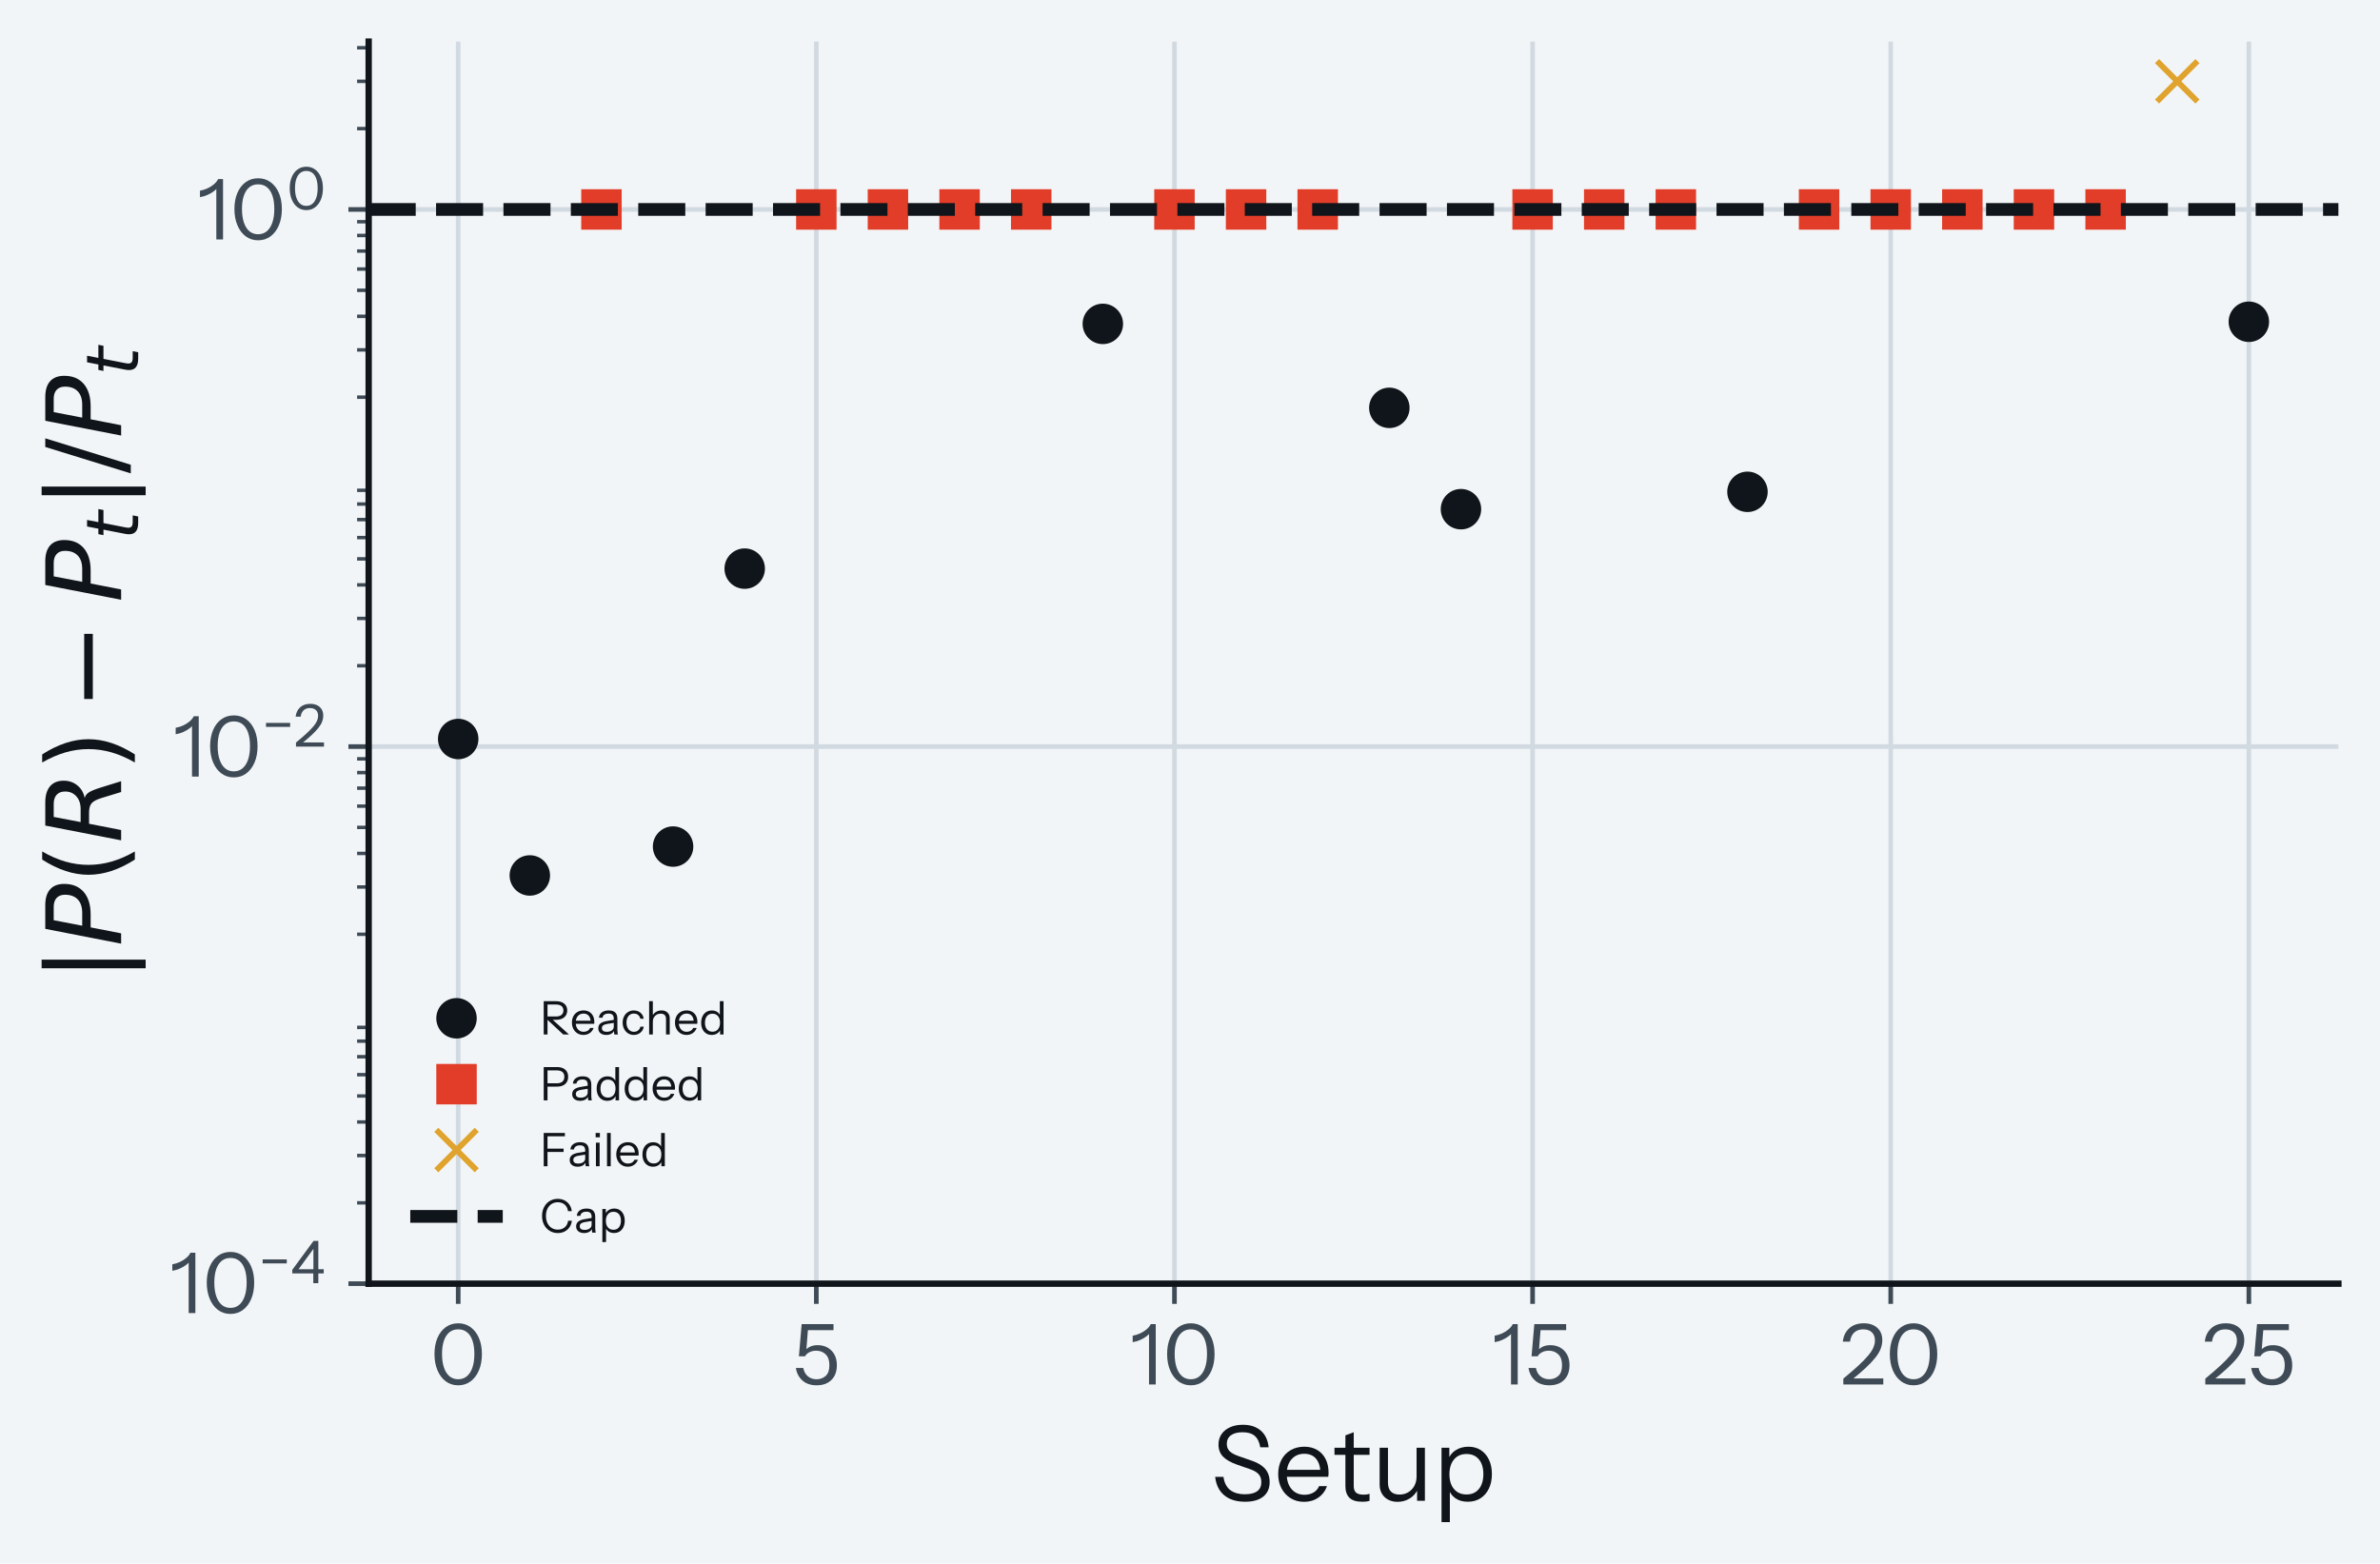
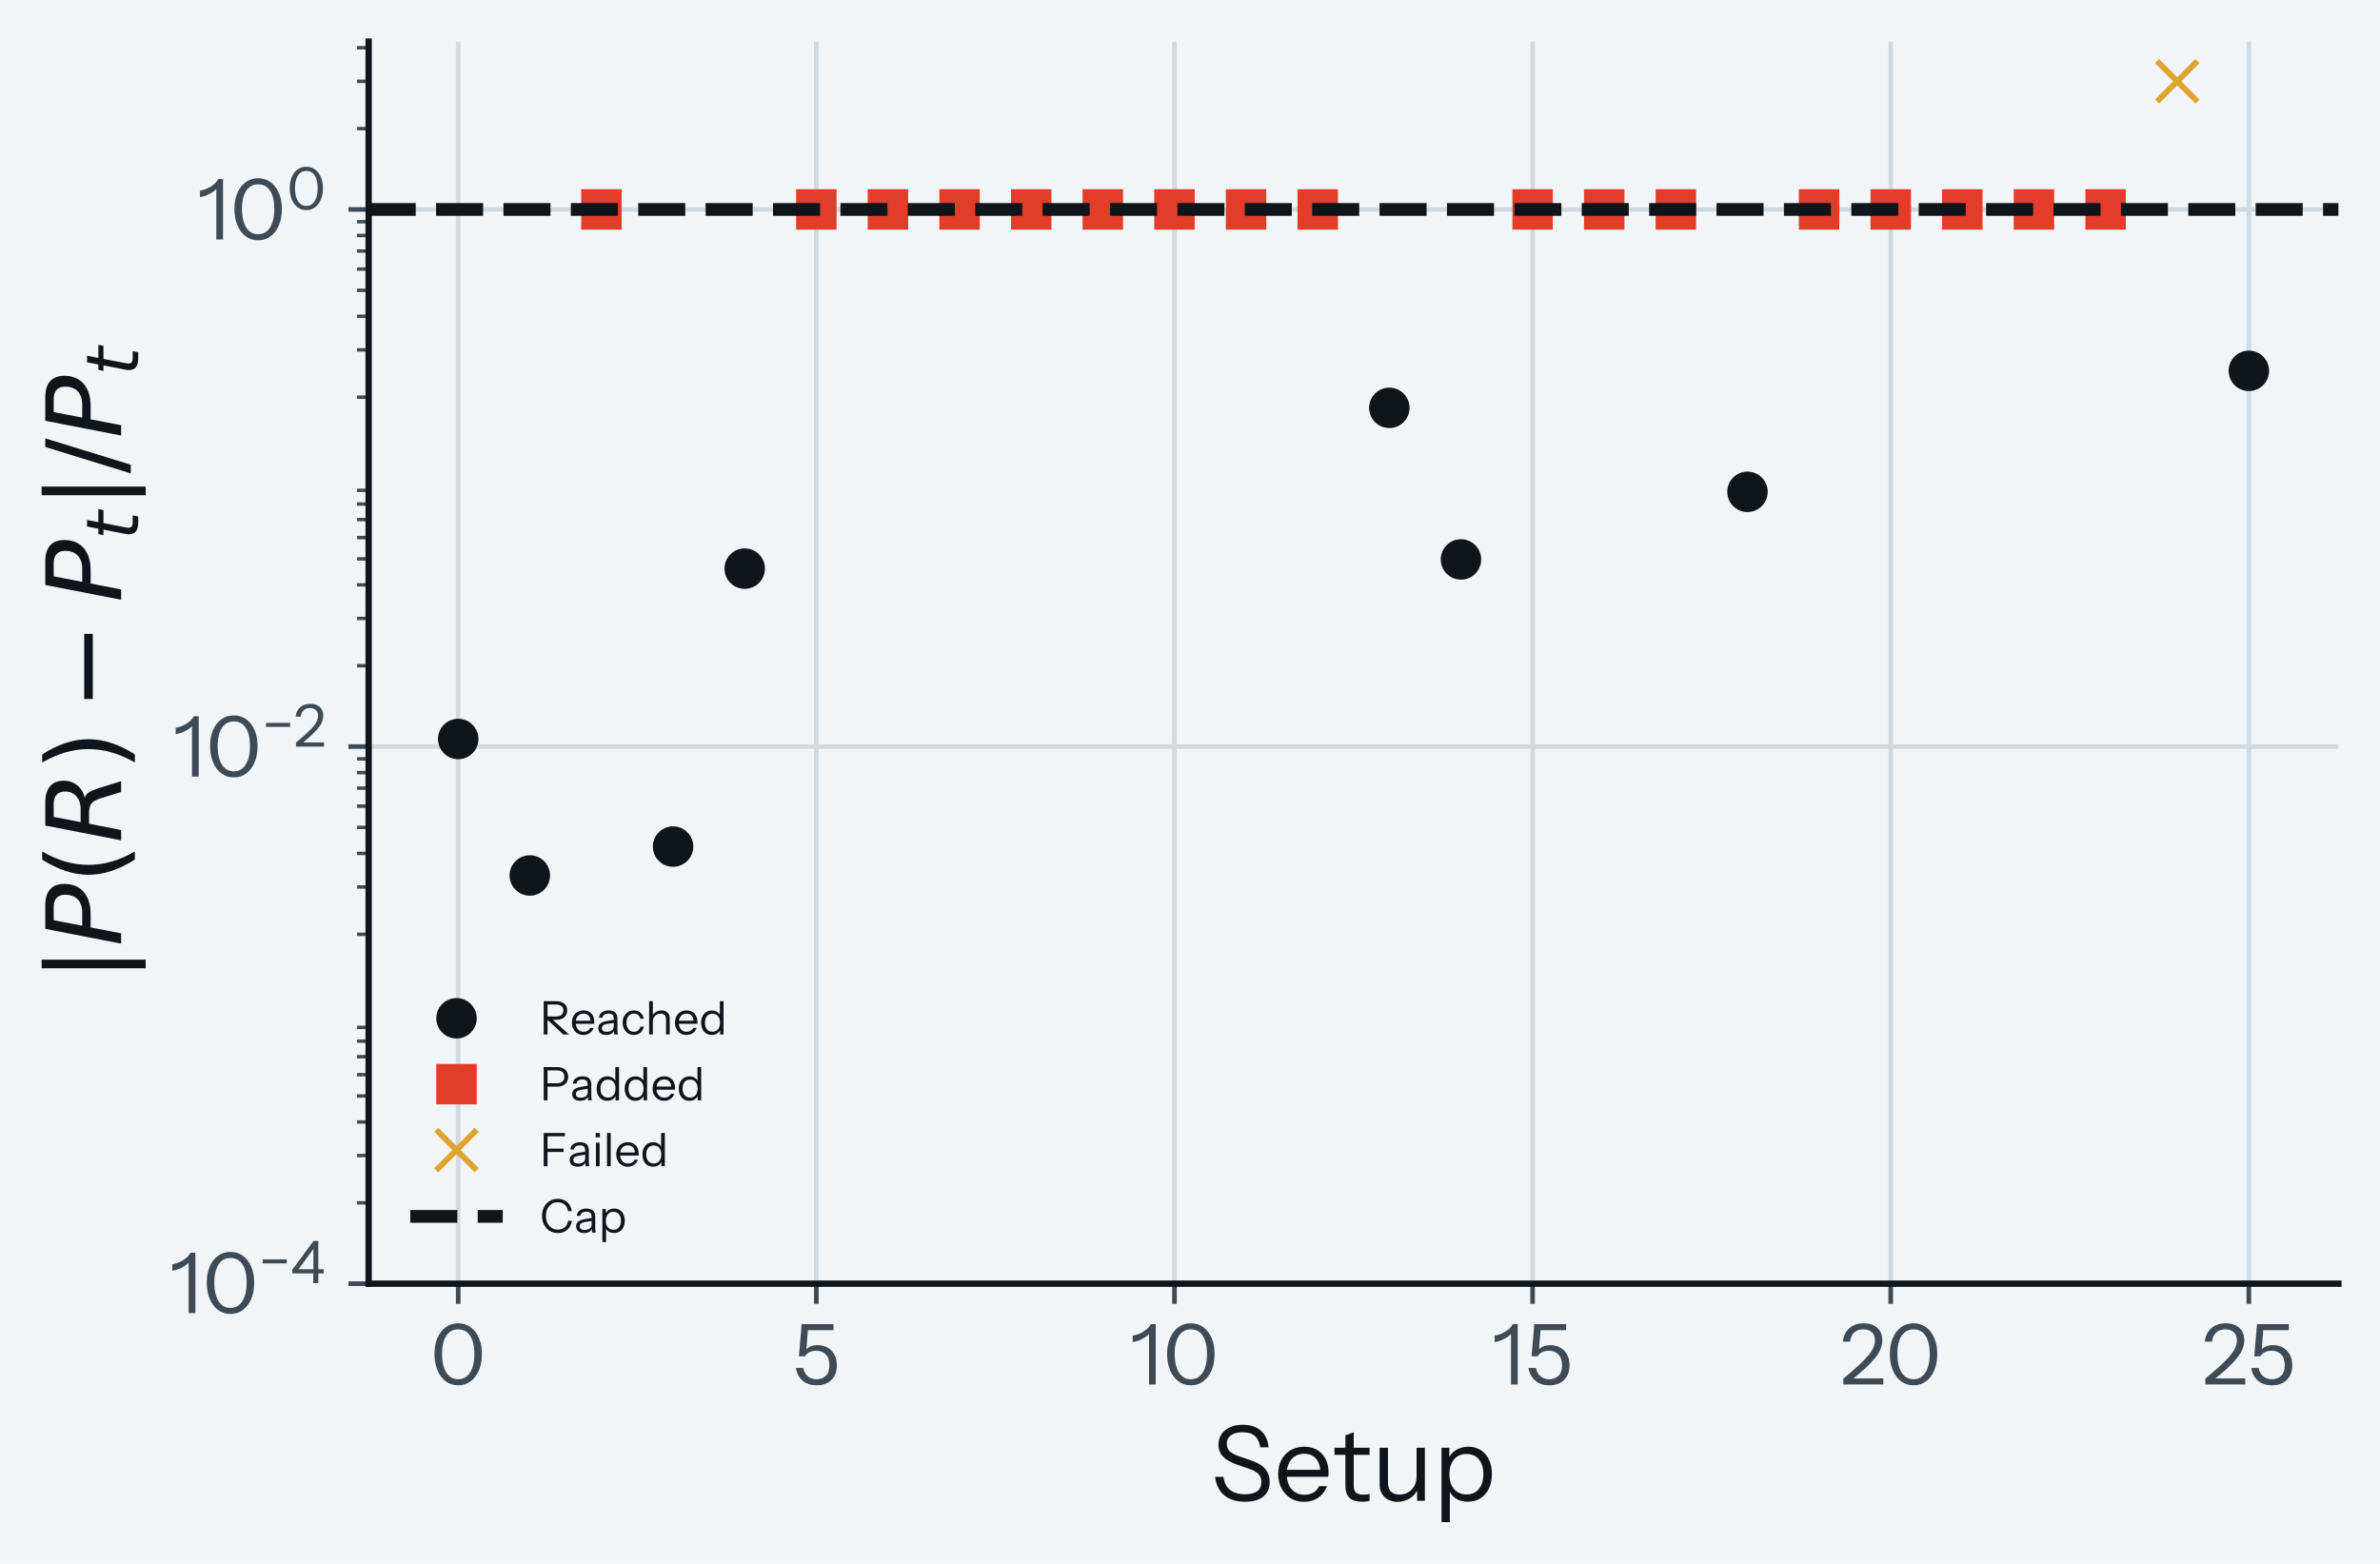
<svg xmlns="http://www.w3.org/2000/svg" xmlns:xlink="http://www.w3.org/1999/xlink" width="411.779pt" height="270.576pt" viewBox="0 0 411.779 270.576" version="1.1">
  <defs>
    <style type="text/css">*{stroke-linejoin: round; stroke-linecap: butt}</style>
  </defs>
  <g id="figure_1">
    <g id="patch_1">
      <path d="M 0 270.576  L 411.779 270.576  L 411.779 0  L 0 0  z " style="fill: #f2f5f7" />
    </g>
    <g id="axes_1">
      <g id="patch_2">
        <path d="M 63.785 222.116  L 404.579 222.116  L 404.579 7.2  L 63.785 7.2  z " style="fill: #f2f5f7" />
      </g>
      <g id="matplotlib.axis_1">
        <g id="xtick_1">
          <g id="line2d_1">
            <path d="M 79.276 222.116  L 79.276 7.2  " clip-path="url(#p73567a2a23)" style="fill: none; stroke: #d2dae1; stroke-width: 0.8; stroke-linecap: square" />
          </g>
          <g id="line2d_2">
            <defs>
              <path id="m2a301ba8c9" d="M 0 0  L 0 3.5  " style="stroke: #3e4a55; stroke-width: 0.8" />
            </defs>
            <g>
              <use xlink:href="#m2a301ba8c9" x="79.276" y="222.116" style="fill: #3e4a55; stroke: #3e4a55; stroke-width: 0.8" />
            </g>
          </g>
          <g id="text_1">
            <g style="fill: #3e4a55" transform="translate(74.44758 239.5564) scale(0.145 -0.145)">
              <defs>
                <path id="InstrumentSans-Regular-30" d="M 2131 -64  Q 1587 -64 1180 240  Q 774 544 547 1085  Q 320 1626 320 2323  Q 320 3021 544 3549  Q 768 4077 1177 4374  Q 1587 4672 2131 4672  Q 2675 4672 3081 4374  Q 3488 4077 3715 3549  Q 3942 3021 3942 2323  Q 3942 1619 3715 1081  Q 3488 544 3081 240  Q 2675 -64 2131 -64  z M 2131 397  Q 2522 397 2797 630  Q 3072 864 3219 1296  Q 3366 1728 3366 2330  Q 3366 2925 3222 3347  Q 3078 3770 2803 3990  Q 2528 4211 2131 4211  Q 1734 4211 1459 3987  Q 1184 3763 1040 3344  Q 896 2925 896 2330  Q 896 1728 1043 1293  Q 1190 858 1465 627  Q 1741 397 2131 397  z " transform="scale(0.015625)" />
              </defs>
              <use xlink:href="#InstrumentSans-Regular-30" />
            </g>
          </g>
        </g>
        <g id="xtick_2">
          <g id="line2d_3">
            <path d="M 141.238 222.116  L 141.238 7.2  " clip-path="url(#p73567a2a23)" style="fill: none; stroke: #d2dae1; stroke-width: 0.8; stroke-linecap: square" />
          </g>
          <g id="line2d_4">
            <g>
              <use xlink:href="#m2a301ba8c9" x="141.238" y="222.116" style="fill: #3e4a55; stroke: #3e4a55; stroke-width: 0.8" />
            </g>
          </g>
          <g id="text_2">
            <g style="fill: #3e4a55" transform="translate(137.0762 239.5564) scale(0.145 -0.145)">
              <defs>
                <path id="InstrumentSans-Regular-35" d="M 1869 -64  Q 1184 -64 774 304  Q 365 672 275 1261  L 838 1261  Q 922 845 1194 621  Q 1466 397 1856 397  Q 2266 397 2550 653  Q 2835 909 2835 1466  Q 2835 2022 2550 2300  Q 2266 2579 1830 2579  Q 1517 2579 1286 2451  Q 1056 2323 979 2150  L 506 2150  L 717 4608  L 3149 4608  L 3149 4147  L 1030 4147  L 1210 4339  L 1062 2483  L 941 2528  Q 1056 2720 1312 2861  Q 1568 3002 1939 3002  Q 2368 3002 2697 2816  Q 3027 2630 3216 2288  Q 3405 1946 3405 1466  Q 3405 986 3216 643  Q 3027 301 2684 118  Q 2342 -64 1869 -64  z " transform="scale(0.015625)" />
              </defs>
              <use xlink:href="#InstrumentSans-Regular-35" />
            </g>
          </g>
        </g>
        <g id="xtick_3">
          <g id="line2d_5">
            <path d="M 203.201 222.116  L 203.201 7.2  " clip-path="url(#p73567a2a23)" style="fill: none; stroke: #d2dae1; stroke-width: 0.8; stroke-linecap: square" />
          </g>
          <g id="line2d_6">
            <g>
              <use xlink:href="#m2a301ba8c9" x="203.201" y="222.116" style="fill: #3e4a55; stroke: #3e4a55; stroke-width: 0.8" />
            </g>
          </g>
          <g id="text_3">
            <g style="fill: #3e4a55" transform="translate(195.5383 239.5564) scale(0.145 -0.145)">
              <defs>
                <path id="InstrumentSans-Regular-31" d="M 1440 0  L 1440 4083  L 1574 4051  Q 1498 3878 1280 3705  Q 1062 3533 777 3405  Q 493 3277 192 3232  L 192 3725  Q 493 3776 768 3904  Q 1043 4032 1257 4214  Q 1472 4397 1574 4608  L 1952 4608  L 1952 0  L 1440 0  z " transform="scale(0.015625)" />
              </defs>
              <use xlink:href="#InstrumentSans-Regular-31" />
              <use xlink:href="#InstrumentSans-Regular-30" transform="translate(39.09999 0)" />
            </g>
          </g>
        </g>
        <g id="xtick_4">
          <g id="line2d_7">
            <path d="M 265.163 222.116  L 265.163 7.2  " clip-path="url(#p73567a2a23)" style="fill: none; stroke: #d2dae1; stroke-width: 0.8; stroke-linecap: square" />
          </g>
          <g id="line2d_8">
            <g>
              <use xlink:href="#m2a301ba8c9" x="265.163" y="222.116" style="fill: #3e4a55; stroke: #3e4a55; stroke-width: 0.8" />
            </g>
          </g>
          <g id="text_4">
            <g style="fill: #3e4a55" transform="translate(258.1669 239.5564) scale(0.145 -0.145)">
              <use xlink:href="#InstrumentSans-Regular-31" />
              <use xlink:href="#InstrumentSans-Regular-35" transform="translate(39.09999 0)" />
            </g>
          </g>
        </g>
        <g id="xtick_5">
          <g id="line2d_9">
            <path d="M 327.126 222.116  L 327.126 7.2  " clip-path="url(#p73567a2a23)" style="fill: none; stroke: #d2dae1; stroke-width: 0.8; stroke-linecap: square" />
          </g>
          <g id="line2d_10">
            <g>
              <use xlink:href="#m2a301ba8c9" x="327.126" y="222.116" style="fill: #3e4a55; stroke: #3e4a55; stroke-width: 0.8" />
            </g>
          </g>
          <g id="text_5">
            <g style="fill: #3e4a55" transform="translate(318.3464 239.5564) scale(0.145 -0.145)">
              <defs>
                <path id="InstrumentSans-Regular-32" d="M 256 0  L 256 448  Q 947 1018 1411 1446  Q 1875 1875 2153 2208  Q 2432 2541 2550 2819  Q 2669 3098 2669 3366  Q 2669 3763 2432 3987  Q 2195 4211 1779 4211  Q 1350 4211 1088 3968  Q 826 3725 768 3270  L 218 3270  Q 282 3898 701 4285  Q 1120 4672 1818 4672  Q 2464 4672 2848 4326  Q 3232 3981 3232 3379  Q 3232 3053 3107 2726  Q 2982 2400 2697 2041  Q 2413 1683 1949 1251  Q 1485 819 800 275  L 678 461  L 3309 461  L 3309 0  L 256 0  z " transform="scale(0.015625)" />
              </defs>
              <use xlink:href="#InstrumentSans-Regular-32" />
              <use xlink:href="#InstrumentSans-Regular-30" transform="translate(54.49999 0)" />
            </g>
          </g>
        </g>
        <g id="xtick_6">
          <g id="line2d_11">
            <path d="M 389.088 222.116  L 389.088 7.2  " clip-path="url(#p73567a2a23)" style="fill: none; stroke: #d2dae1; stroke-width: 0.8; stroke-linecap: square" />
          </g>
          <g id="line2d_12">
            <g>
              <use xlink:href="#m2a301ba8c9" x="389.088" y="222.116" style="fill: #3e4a55; stroke: #3e4a55; stroke-width: 0.8" />
            </g>
          </g>
          <g id="text_6">
            <g style="fill: #3e4a55" transform="translate(380.975 239.5564) scale(0.145 -0.145)">
              <use xlink:href="#InstrumentSans-Regular-32" />
              <use xlink:href="#InstrumentSans-Regular-35" transform="translate(54.49999 0)" />
            </g>
          </g>
        </g>
        <g id="text_7">
          <g style="fill: #10151b" transform="translate(209.4854 259.6857) scale(0.18 -0.18)">
            <defs>
              <path id="InstrumentSans-Regular-53" d="M 2112 -58  Q 1306 -58 829 339  Q 352 736 269 1472  L 781 1472  Q 851 941 1184 672  Q 1517 403 2106 403  Q 2605 403 2857 592  Q 3110 781 3110 1146  Q 3110 1459 2937 1644  Q 2765 1830 2400 1952  L 1626 2221  Q 1037 2426 755 2717  Q 474 3008 474 3456  Q 474 3827 659 4099  Q 845 4371 1184 4524  Q 1523 4678 1971 4678  Q 2662 4678 3078 4316  Q 3494 3955 3558 3290  L 3046 3290  Q 2963 3770 2704 3994  Q 2445 4218 1958 4218  Q 1498 4218 1242 4032  Q 986 3846 986 3507  Q 986 3219 1165 3046  Q 1344 2874 1722 2746  L 2547 2458  Q 3085 2272 3353 1955  Q 3622 1638 3622 1152  Q 3622 576 3228 259  Q 2835 -58 2112 -58  z " transform="scale(0.015625)" />
              <path id="InstrumentSans-Regular-65" d="M 1850 -64  Q 1382 -64 1024 157  Q 666 378 461 762  Q 256 1146 256 1645  Q 256 2144 457 2525  Q 659 2906 1024 3117  Q 1389 3328 1862 3328  Q 2317 3328 2653 3129  Q 2989 2931 3171 2572  Q 3354 2214 3354 1728  Q 3354 1664 3350 1606  Q 3347 1549 3334 1478  L 640 1478  L 640 1907  L 3021 1907  L 2854 1670  Q 2854 2259 2595 2576  Q 2336 2893 1862 2893  Q 1376 2893 1078 2557  Q 781 2221 781 1651  Q 781 1069 1078 720  Q 1376 371 1875 371  Q 2189 371 2425 508  Q 2662 646 2771 902  L 3258 902  Q 3098 454 2723 195  Q 2349 -64 1850 -64  z " transform="scale(0.015625)" />
              <path id="InstrumentSans-Regular-74" d="M 1818 -58  Q 1274 -58 1027 188  Q 781 435 781 902  L 781 4026  L 1293 4218  L 1293 909  Q 1293 634 1433 506  Q 1574 378 1894 378  Q 2022 378 2115 394  Q 2208 410 2266 435  L 2266 0  Q 2202 -26 2083 -42  Q 1965 -58 1818 -58  z M 109 2829  L 109 3264  L 2266 3264  L 2266 2829  L 109 2829  z " transform="scale(0.015625)" />
              <path id="InstrumentSans-Regular-75" d="M 1574 -64  Q 1254 -64 1004 67  Q 755 198 614 438  Q 474 678 474 992  L 474 3264  L 986 3264  L 986 1126  Q 986 755 1168 569  Q 1350 384 1690 384  Q 1997 384 2233 525  Q 2470 666 2608 918  Q 2746 1171 2746 1498  L 2829 723  Q 2669 358 2329 147  Q 1990 -64 1574 -64  z M 2778 0  L 2778 768  L 2746 768  L 2746 3264  L 3258 3264  L 3258 0  L 2778 0  z " transform="scale(0.015625)" />
              <path id="InstrumentSans-Regular-70" d="M 2125 -58  Q 1664 -58 1350 166  Q 1037 390 922 800  L 1024 813  L 1024 -1312  L 512 -1312  L 512 3264  L 992 3264  L 992 2502  L 922 2522  Q 1043 2899 1382 3113  Q 1722 3328 2170 3328  Q 2605 3328 2928 3117  Q 3251 2906 3430 2528  Q 3610 2150 3610 1645  Q 3610 1133 3424 749  Q 3238 365 2905 153  Q 2573 -58 2125 -58  z M 2048 390  Q 2534 390 2809 726  Q 3085 1062 3085 1645  Q 3085 2221 2809 2550  Q 2534 2880 2048 2880  Q 1562 2880 1280 2544  Q 998 2208 998 1626  Q 998 1056 1280 723  Q 1562 390 2048 390  z " transform="scale(0.015625)" />
            </defs>
            <use xlink:href="#InstrumentSans-Regular-53" />
            <use xlink:href="#InstrumentSans-Regular-65" transform="translate(60.79999 0)" />
            <use xlink:href="#InstrumentSans-Regular-74" transform="translate(117.2 0)" />
            <use xlink:href="#InstrumentSans-Regular-75" transform="translate(154.9 0)" />
            <use xlink:href="#InstrumentSans-Regular-70" transform="translate(213.8 0)" />
          </g>
        </g>
      </g>
      <g id="matplotlib.axis_2">
        <g id="ytick_1">
          <g id="line2d_13">
            <path d="M 63.785 222.116  L 404.579 222.116  " clip-path="url(#p73567a2a23)" style="fill: none; stroke: #d2dae1; stroke-width: 0.8; stroke-linecap: square" />
          </g>
          <g id="line2d_14">
            <defs>
              <path id="me776a80f98" d="M 0 0  L -3.5 0  " style="stroke: #3e4a55; stroke-width: 0.8" />
            </defs>
            <g>
              <use xlink:href="#me776a80f98" x="63.785" y="222.116" style="fill: #3e4a55; stroke: #3e4a55; stroke-width: 0.8" />
            </g>
          </g>
          <g id="text_8">
            <g style="fill: #3e4a55" transform="translate(29.38 227.3364) scale(0.145 -0.145)">
              <defs>
                <path id="InstrumentSans-Regular-2212" d="M 384 2157  L 384 2592  L 3014 2592  L 3014 2157  L 384 2157  z " transform="scale(0.015625)" />
                <path id="InstrumentSans-Regular-34" d="M 2509 0  L 2509 1216  L 2522 1344  L 2522 3974  L 2694 3974  L 749 1312  L 576 1523  L 3648 1523  L 3648 1062  L 218 1062  L 218 1459  L 2534 4608  L 3059 4608  L 3059 0  L 2509 0  z " transform="scale(0.015625)" />
              </defs>
              <use xlink:href="#InstrumentSans-Regular-31" transform="translate(0 0.9)" />
              <use xlink:href="#InstrumentSans-Regular-30" transform="translate(39.09999 0.9)" />
              <use xlink:href="#InstrumentSans-Regular-2212" transform="translate(106.5925 36.6) scale(0.7)" />
              <use xlink:href="#InstrumentSans-Regular-34" transform="translate(143.7625 36.6) scale(0.7)" />
            </g>
          </g>
        </g>
        <g id="ytick_2">
          <g id="line2d_15">
            <path d="M 63.785 129.179  L 404.579 129.179  " clip-path="url(#p73567a2a23)" style="fill: none; stroke: #d2dae1; stroke-width: 0.8; stroke-linecap: square" />
          </g>
          <g id="line2d_16">
            <g>
              <use xlink:href="#me776a80f98" x="63.785" y="129.179" style="fill: #3e4a55; stroke: #3e4a55; stroke-width: 0.8" />
            </g>
          </g>
          <g id="text_9">
            <g style="fill: #3e4a55" transform="translate(29.96 134.399) scale(0.145 -0.145)">
              <use xlink:href="#InstrumentSans-Regular-31" transform="translate(0 0.2)" />
              <use xlink:href="#InstrumentSans-Regular-30" transform="translate(39.09999 0.2)" />
              <use xlink:href="#InstrumentSans-Regular-2212" transform="translate(106.5925 35.9) scale(0.7)" />
              <use xlink:href="#InstrumentSans-Regular-32" transform="translate(143.7625 35.9) scale(0.7)" />
            </g>
          </g>
        </g>
        <g id="ytick_3">
          <g id="line2d_17">
            <path d="M 63.785 36.242  L 404.579 36.242  " clip-path="url(#p73567a2a23)" style="fill: none; stroke: #d2dae1; stroke-width: 0.8; stroke-linecap: square" />
          </g>
          <g id="line2d_18">
            <g>
              <use xlink:href="#me776a80f98" x="63.785" y="36.242" style="fill: #3e4a55; stroke: #3e4a55; stroke-width: 0.8" />
            </g>
          </g>
          <g id="text_10">
            <g style="fill: #3e4a55" transform="translate(34.165 41.46173) scale(0.145 -0.145)">
              <use xlink:href="#InstrumentSans-Regular-31" transform="translate(0 0.2)" />
              <use xlink:href="#InstrumentSans-Regular-30" transform="translate(39.09999 0.2)" />
              <use xlink:href="#InstrumentSans-Regular-30" transform="translate(106.5925 35.9) scale(0.7)" />
            </g>
          </g>
        </g>
        <g id="ytick_4">
          <g id="line2d_19">
            <defs>
              <path id="mc28c0771e6" d="M 0 0  L -2 0  " style="stroke: #3e4a55; stroke-width: 0.6" />
            </defs>
            <g>
              <use xlink:href="#mc28c0771e6" x="63.785" y="208.128" style="fill: #3e4a55; stroke: #3e4a55; stroke-width: 0.6" />
            </g>
          </g>
        </g>
        <g id="ytick_5">
          <g id="line2d_20">
            <g>
              <use xlink:href="#mc28c0771e6" x="63.785" y="199.945" style="fill: #3e4a55; stroke: #3e4a55; stroke-width: 0.6" />
            </g>
          </g>
        </g>
        <g id="ytick_6">
          <g id="line2d_21">
            <g>
              <use xlink:href="#mc28c0771e6" x="63.785" y="194.139" style="fill: #3e4a55; stroke: #3e4a55; stroke-width: 0.6" />
            </g>
          </g>
        </g>
        <g id="ytick_7">
          <g id="line2d_22">
            <g>
              <use xlink:href="#mc28c0771e6" x="63.785" y="189.636" style="fill: #3e4a55; stroke: #3e4a55; stroke-width: 0.6" />
            </g>
          </g>
        </g>
        <g id="ytick_8">
          <g id="line2d_23">
            <g>
              <use xlink:href="#mc28c0771e6" x="63.785" y="185.957" style="fill: #3e4a55; stroke: #3e4a55; stroke-width: 0.6" />
            </g>
          </g>
        </g>
        <g id="ytick_9">
          <g id="line2d_24">
            <g>
              <use xlink:href="#mc28c0771e6" x="63.785" y="182.846" style="fill: #3e4a55; stroke: #3e4a55; stroke-width: 0.6" />
            </g>
          </g>
        </g>
        <g id="ytick_10">
          <g id="line2d_25">
            <g>
              <use xlink:href="#mc28c0771e6" x="63.785" y="180.151" style="fill: #3e4a55; stroke: #3e4a55; stroke-width: 0.6" />
            </g>
          </g>
        </g>
        <g id="ytick_11">
          <g id="line2d_26">
            <g>
              <use xlink:href="#mc28c0771e6" x="63.785" y="177.774" style="fill: #3e4a55; stroke: #3e4a55; stroke-width: 0.6" />
            </g>
          </g>
        </g>
        <g id="ytick_12">
          <g id="line2d_27">
            <g>
              <use xlink:href="#mc28c0771e6" x="63.785" y="161.659" style="fill: #3e4a55; stroke: #3e4a55; stroke-width: 0.6" />
            </g>
          </g>
        </g>
        <g id="ytick_13">
          <g id="line2d_28">
            <g>
              <use xlink:href="#mc28c0771e6" x="63.785" y="153.477" style="fill: #3e4a55; stroke: #3e4a55; stroke-width: 0.6" />
            </g>
          </g>
        </g>
        <g id="ytick_14">
          <g id="line2d_29">
            <g>
              <use xlink:href="#mc28c0771e6" x="63.785" y="147.671" style="fill: #3e4a55; stroke: #3e4a55; stroke-width: 0.6" />
            </g>
          </g>
        </g>
        <g id="ytick_15">
          <g id="line2d_30">
            <g>
              <use xlink:href="#mc28c0771e6" x="63.785" y="143.168" style="fill: #3e4a55; stroke: #3e4a55; stroke-width: 0.6" />
            </g>
          </g>
        </g>
        <g id="ytick_16">
          <g id="line2d_31">
            <g>
              <use xlink:href="#mc28c0771e6" x="63.785" y="139.488" style="fill: #3e4a55; stroke: #3e4a55; stroke-width: 0.6" />
            </g>
          </g>
        </g>
        <g id="ytick_17">
          <g id="line2d_32">
            <g>
              <use xlink:href="#mc28c0771e6" x="63.785" y="136.377" style="fill: #3e4a55; stroke: #3e4a55; stroke-width: 0.6" />
            </g>
          </g>
        </g>
        <g id="ytick_18">
          <g id="line2d_33">
            <g>
              <use xlink:href="#mc28c0771e6" x="63.785" y="133.682" style="fill: #3e4a55; stroke: #3e4a55; stroke-width: 0.6" />
            </g>
          </g>
        </g>
        <g id="ytick_19">
          <g id="line2d_34">
            <g>
              <use xlink:href="#mc28c0771e6" x="63.785" y="131.305" style="fill: #3e4a55; stroke: #3e4a55; stroke-width: 0.6" />
            </g>
          </g>
        </g>
        <g id="ytick_20">
          <g id="line2d_35">
            <g>
              <use xlink:href="#mc28c0771e6" x="63.785" y="115.191" style="fill: #3e4a55; stroke: #3e4a55; stroke-width: 0.6" />
            </g>
          </g>
        </g>
        <g id="ytick_21">
          <g id="line2d_36">
            <g>
              <use xlink:href="#mc28c0771e6" x="63.785" y="107.008" style="fill: #3e4a55; stroke: #3e4a55; stroke-width: 0.6" />
            </g>
          </g>
        </g>
        <g id="ytick_22">
          <g id="line2d_37">
            <g>
              <use xlink:href="#mc28c0771e6" x="63.785" y="101.202" style="fill: #3e4a55; stroke: #3e4a55; stroke-width: 0.6" />
            </g>
          </g>
        </g>
        <g id="ytick_23">
          <g id="line2d_38">
            <g>
              <use xlink:href="#mc28c0771e6" x="63.785" y="96.699" style="fill: #3e4a55; stroke: #3e4a55; stroke-width: 0.6" />
            </g>
          </g>
        </g>
        <g id="ytick_24">
          <g id="line2d_39">
            <g>
              <use xlink:href="#mc28c0771e6" x="63.785" y="93.019" style="fill: #3e4a55; stroke: #3e4a55; stroke-width: 0.6" />
            </g>
          </g>
        </g>
        <g id="ytick_25">
          <g id="line2d_40">
            <g>
              <use xlink:href="#mc28c0771e6" x="63.785" y="89.908" style="fill: #3e4a55; stroke: #3e4a55; stroke-width: 0.6" />
            </g>
          </g>
        </g>
        <g id="ytick_26">
          <g id="line2d_41">
            <g>
              <use xlink:href="#mc28c0771e6" x="63.785" y="87.214" style="fill: #3e4a55; stroke: #3e4a55; stroke-width: 0.6" />
            </g>
          </g>
        </g>
        <g id="ytick_27">
          <g id="line2d_42">
            <g>
              <use xlink:href="#mc28c0771e6" x="63.785" y="84.837" style="fill: #3e4a55; stroke: #3e4a55; stroke-width: 0.6" />
            </g>
          </g>
        </g>
        <g id="ytick_28">
          <g id="line2d_43">
            <g>
              <use xlink:href="#mc28c0771e6" x="63.785" y="68.722" style="fill: #3e4a55; stroke: #3e4a55; stroke-width: 0.6" />
            </g>
          </g>
        </g>
        <g id="ytick_29">
          <g id="line2d_44">
            <g>
              <use xlink:href="#mc28c0771e6" x="63.785" y="60.539" style="fill: #3e4a55; stroke: #3e4a55; stroke-width: 0.6" />
            </g>
          </g>
        </g>
        <g id="ytick_30">
          <g id="line2d_45">
            <g>
              <use xlink:href="#mc28c0771e6" x="63.785" y="54.733" style="fill: #3e4a55; stroke: #3e4a55; stroke-width: 0.6" />
            </g>
          </g>
        </g>
        <g id="ytick_31">
          <g id="line2d_46">
            <g>
              <use xlink:href="#mc28c0771e6" x="63.785" y="50.23" style="fill: #3e4a55; stroke: #3e4a55; stroke-width: 0.6" />
            </g>
          </g>
        </g>
        <g id="ytick_32">
          <g id="line2d_47">
            <g>
              <use xlink:href="#mc28c0771e6" x="63.785" y="46.551" style="fill: #3e4a55; stroke: #3e4a55; stroke-width: 0.6" />
            </g>
          </g>
        </g>
        <g id="ytick_33">
          <g id="line2d_48">
            <g>
              <use xlink:href="#mc28c0771e6" x="63.785" y="43.44" style="fill: #3e4a55; stroke: #3e4a55; stroke-width: 0.6" />
            </g>
          </g>
        </g>
        <g id="ytick_34">
          <g id="line2d_49">
            <g>
              <use xlink:href="#mc28c0771e6" x="63.785" y="40.745" style="fill: #3e4a55; stroke: #3e4a55; stroke-width: 0.6" />
            </g>
          </g>
        </g>
        <g id="ytick_35">
          <g id="line2d_50">
            <g>
              <use xlink:href="#mc28c0771e6" x="63.785" y="38.368" style="fill: #3e4a55; stroke: #3e4a55; stroke-width: 0.6" />
            </g>
          </g>
        </g>
        <g id="ytick_36">
          <g id="line2d_51">
            <g>
              <use xlink:href="#mc28c0771e6" x="63.785" y="22.253" style="fill: #3e4a55; stroke: #3e4a55; stroke-width: 0.6" />
            </g>
          </g>
        </g>
        <g id="ytick_37">
          <g id="line2d_52">
            <g>
              <use xlink:href="#mc28c0771e6" x="63.785" y="14.071" style="fill: #3e4a55; stroke: #3e4a55; stroke-width: 0.6" />
            </g>
          </g>
        </g>
        <g id="ytick_38">
          <g id="line2d_53">
            <g>
              <use xlink:href="#mc28c0771e6" x="63.785" y="8.265" style="fill: #3e4a55; stroke: #3e4a55; stroke-width: 0.6" />
            </g>
          </g>
        </g>
        <g id="text_11">
          <g style="fill: #10151b" transform="translate(21.06 169.8282) rotate(-90) scale(0.18 -0.18)">
            <defs>
              <path id="DejaVuSans-7c" d="M 1344 4891  L 1344 -1509  L 813 -1509  L 813 4891  L 1344 4891  z " transform="scale(0.015625)" />
              <path id="DejaVuSans-Oblique-50" d="M 1081 4666  L 2541 4666  Q 3178 4666 3512 4369  Q 3847 4072 3847 3500  Q 3847 2731 3353 2303  Q 2859 1875 1966 1875  L 1172 1875  L 806 0  L 172 0  L 1081 4666  z M 1613 4147  L 1275 2394  L 2069 2394  Q 2606 2394 2893 2669  Q 3181 2944 3181 3456  Q 3181 3784 2986 3965  Q 2791 4147 2438 4147  L 1613 4147  z " transform="scale(0.015625)" />
              <path id="DejaVuSans-28" d="M 1984 4856  Q 1566 4138 1362 3434  Q 1159 2731 1159 2009  Q 1159 1288 1364 580  Q 1569 -128 1984 -844  L 1484 -844  Q 1016 -109 783 600  Q 550 1309 550 2009  Q 550 2706 781 3412  Q 1013 4119 1484 4856  L 1984 4856  z " transform="scale(0.015625)" />
              <path id="DejaVuSans-Oblique-52" d="M 1613 4147  L 1294 2491  L 2106 2491  Q 2584 2491 2879 2755  Q 3175 3019 3175 3444  Q 3175 3784 2976 3965  Q 2778 4147 2406 4147  L 1613 4147  z M 2772 2241  Q 2972 2194 3105 2009  Q 3238 1825 3413 1275  L 3809 0  L 3144 0  L 2778 1197  Q 2638 1659 2453 1815  Q 2269 1972 1888 1972  L 1191 1972  L 806 0  L 172 0  L 1081 4666  L 2503 4666  Q 3150 4666 3495 4373  Q 3841 4081 3841 3531  Q 3841 3044 3547 2687  Q 3253 2331 2772 2241  z " transform="scale(0.015625)" />
              <path id="DejaVuSans-29" d="M 513 4856  L 1013 4856  Q 1481 4119 1714 3412  Q 1947 2706 1947 2009  Q 1947 1309 1714 600  Q 1481 -109 1013 -844  L 513 -844  Q 928 -128 1133 580  Q 1338 1288 1338 2009  Q 1338 2731 1133 3434  Q 928 4138 513 4856  z " transform="scale(0.015625)" />
              <path id="DejaVuSans-2212" d="M 678 2272  L 4684 2272  L 4684 1741  L 678 1741  L 678 2272  z " transform="scale(0.015625)" />
              <path id="DejaVuSans-Oblique-74" d="M 2706 3500  L 2619 3053  L 1472 3053  L 1100 1153  Q 1081 1047 1072 975  Q 1063 903 1063 863  Q 1063 663 1183 572  Q 1303 481 1569 481  L 2150 481  L 2053 0  L 1503 0  Q 991 0 739 200  Q 488 400 488 806  Q 488 878 497 964  Q 506 1050 525 1153  L 897 3053  L 409 3053  L 500 3500  L 978 3500  L 1172 4494  L 1747 4494  L 1556 3500  L 2706 3500  z " transform="scale(0.015625)" />
              <path id="DejaVuSans-2f" d="M 1625 4666  L 2156 4666  L 531 -594  L 0 -594  L 1625 4666  z " transform="scale(0.015625)" />
            </defs>
            <use xlink:href="#DejaVuSans-7c" transform="translate(0 0.578125)" />
            <use xlink:href="#DejaVuSans-Oblique-50" transform="translate(33.69141 0.578125)" />
            <use xlink:href="#DejaVuSans-28" transform="translate(93.99414 0.578125)" />
            <use xlink:href="#DejaVuSans-Oblique-52" transform="translate(133.0078 0.578125)" />
            <use xlink:href="#DejaVuSans-29" transform="translate(202.4902 0.578125)" />
            <use xlink:href="#DejaVuSans-2212" transform="translate(260.9863 0.578125)" />
            <use xlink:href="#DejaVuSans-Oblique-50" transform="translate(364.2578 0.578125)" />
            <use xlink:href="#DejaVuSans-Oblique-74" transform="translate(424.5605 -15.82812) scale(0.7)" />
            <use xlink:href="#DejaVuSans-7c" transform="translate(454.7412 0.578125)" />
            <use xlink:href="#DejaVuSans-2f" transform="translate(488.4326 0.578125)" />
            <use xlink:href="#DejaVuSans-Oblique-50" transform="translate(522.124 0.578125)" />
            <use xlink:href="#DejaVuSans-Oblique-74" transform="translate(582.4268 -15.82812) scale(0.7)" />
          </g>
        </g>
      </g>
      <g id="line2d_54">
        <defs>
          <path id="mcc07b83aa6" d="M 0 3  C 0.796 3 1.559 2.684 2.121 2.121  C 2.684 1.559 3 0.796 3 0  C 3 -0.796 2.684 -1.559 2.121 -2.121  C 1.559 -2.684 0.796 -3 0 -3  C -0.796 -3 -1.559 -2.684 -2.121 -2.121  C -2.684 -1.559 -3 -0.796 -3 0  C -3 0.796 -2.684 1.559 -2.121 2.121  C -1.559 2.684 -0.796 3 0 3  z " style="stroke: #10151b" />
        </defs>
        <g clip-path="url(#p73567a2a23)">
          <use xlink:href="#mcc07b83aa6" x="79.276" y="127.869" style="fill: #10151b; stroke: #10151b" />
          <use xlink:href="#mcc07b83aa6" x="91.668" y="151.481" style="fill: #10151b; stroke: #10151b" />
          <use xlink:href="#mcc07b83aa6" x="116.453" y="146.483" style="fill: #10151b; stroke: #10151b" />
          <use xlink:href="#mcc07b83aa6" x="128.846" y="98.389" style="fill: #10151b; stroke: #10151b" />
-           <use xlink:href="#mcc07b83aa6" x="190.808" y="56.042" style="fill: #10151b; stroke: #10151b" />
          <use xlink:href="#mcc07b83aa6" x="240.378" y="70.57" style="fill: #10151b; stroke: #10151b" />
-           <use xlink:href="#mcc07b83aa6" x="252.771" y="88.105" style="fill: #10151b; stroke: #10151b" />
+           <use xlink:href="#mcc07b83aa6" x="252.771" y="96.798" style="fill: #10151b; stroke: #10151b" />
          <use xlink:href="#mcc07b83aa6" x="302.341" y="85.101" style="fill: #10151b; stroke: #10151b" />
-           <use xlink:href="#mcc07b83aa6" x="389.088" y="55.675" style="fill: #10151b; stroke: #10151b" />
+           <use xlink:href="#mcc07b83aa6" x="389.088" y="64.169" style="fill: #10151b; stroke: #10151b" />
        </g>
      </g>
      <g id="line2d_55">
        <defs>
          <path id="m4cc2f1b43c" d="M -3 3  L 3 3  L 3 -3  L -3 -3  z " style="stroke: #e23d28; stroke-linejoin: miter" />
        </defs>
        <g clip-path="url(#p73567a2a23)">
          <use xlink:href="#m4cc2f1b43c" x="104.061" y="36.242" style="fill: #e23d28; stroke: #e23d28; stroke-linejoin: miter" />
          <use xlink:href="#m4cc2f1b43c" x="141.238" y="36.242" style="fill: #e23d28; stroke: #e23d28; stroke-linejoin: miter" />
          <use xlink:href="#m4cc2f1b43c" x="153.631" y="36.242" style="fill: #e23d28; stroke: #e23d28; stroke-linejoin: miter" />
          <use xlink:href="#m4cc2f1b43c" x="166.023" y="36.242" style="fill: #e23d28; stroke: #e23d28; stroke-linejoin: miter" />
          <use xlink:href="#m4cc2f1b43c" x="178.416" y="36.242" style="fill: #e23d28; stroke: #e23d28; stroke-linejoin: miter" />
+           <use xlink:href="#m4cc2f1b43c" x="190.808" y="36.242" style="fill: #e23d28; stroke: #e23d28; stroke-linejoin: miter" />
          <use xlink:href="#m4cc2f1b43c" x="203.201" y="36.242" style="fill: #e23d28; stroke: #e23d28; stroke-linejoin: miter" />
          <use xlink:href="#m4cc2f1b43c" x="215.593" y="36.242" style="fill: #e23d28; stroke: #e23d28; stroke-linejoin: miter" />
          <use xlink:href="#m4cc2f1b43c" x="227.986" y="36.242" style="fill: #e23d28; stroke: #e23d28; stroke-linejoin: miter" />
          <use xlink:href="#m4cc2f1b43c" x="265.163" y="36.242" style="fill: #e23d28; stroke: #e23d28; stroke-linejoin: miter" />
          <use xlink:href="#m4cc2f1b43c" x="277.556" y="36.242" style="fill: #e23d28; stroke: #e23d28; stroke-linejoin: miter" />
          <use xlink:href="#m4cc2f1b43c" x="289.948" y="36.242" style="fill: #e23d28; stroke: #e23d28; stroke-linejoin: miter" />
          <use xlink:href="#m4cc2f1b43c" x="314.733" y="36.242" style="fill: #e23d28; stroke: #e23d28; stroke-linejoin: miter" />
          <use xlink:href="#m4cc2f1b43c" x="327.126" y="36.242" style="fill: #e23d28; stroke: #e23d28; stroke-linejoin: miter" />
          <use xlink:href="#m4cc2f1b43c" x="339.518" y="36.242" style="fill: #e23d28; stroke: #e23d28; stroke-linejoin: miter" />
          <use xlink:href="#m4cc2f1b43c" x="351.911" y="36.242" style="fill: #e23d28; stroke: #e23d28; stroke-linejoin: miter" />
          <use xlink:href="#m4cc2f1b43c" x="364.303" y="36.242" style="fill: #e23d28; stroke: #e23d28; stroke-linejoin: miter" />
        </g>
      </g>
      <g id="line2d_56">
        <defs>
          <path id="maea7df744d" d="M -3.5 3.5  L 3.5 -3.5  M -3.5 -3.5  L 3.5 3.5  " style="stroke: #e0a32e" />
        </defs>
        <g clip-path="url(#p73567a2a23)">
          <use xlink:href="#maea7df744d" x="376.696" y="14.071" style="fill: #e0a32e; stroke: #e0a32e" />
        </g>
      </g>
      <g id="line2d_57">
        <path d="M 63.785 36.242  L 404.579 36.242  " clip-path="url(#p73567a2a23)" style="fill: none; stroke-dasharray: 8.14,3.52; stroke-dashoffset: 0; stroke: #10151b; stroke-width: 2.2" />
      </g>
      <g id="patch_3">
        <path d="M 63.785 222.116  L 63.785 7.2  " style="fill: none; stroke: #10151b; stroke-width: 1.1; stroke-linejoin: miter; stroke-linecap: square" />
      </g>
      <g id="patch_4">
        <path d="M 63.785 222.116  L 404.579 222.116  " style="fill: none; stroke: #10151b; stroke-width: 1.1; stroke-linejoin: miter; stroke-linecap: square" />
      </g>
      <g id="legend_1">
        <g id="line2d_58">
          <g>
            <use xlink:href="#mcc07b83aa6" x="78.985" y="176.196" style="fill: #10151b; stroke: #10151b" />
          </g>
        </g>
        <g id="text_12">
          <g style="fill: #10151b" transform="translate(93.385 178.9964) scale(0.08 -0.08)">
            <defs>
              <path id="InstrumentSans-Regular-52" d="M 550 0  L 550 4608  L 2253 4608  Q 2746 4608 3091 4448  Q 3437 4288 3619 4003  Q 3802 3718 3802 3328  Q 3802 2938 3619 2646  Q 3437 2355 3091 2192  Q 2746 2029 2253 2029  L 934 2029  L 934 2490  L 2234 2490  Q 2746 2490 3011 2714  Q 3277 2938 3277 3328  Q 3277 3712 3014 3929  Q 2752 4147 2234 4147  L 1075 4147  L 1075 0  L 550 0  z M 3251 0  L 800 2285  L 1517 2285  L 4045 0  L 3251 0  z " transform="scale(0.015625)" />
              <path id="InstrumentSans-Regular-61" d="M 2515 0  Q 2490 109 2480 249  Q 2470 390 2470 608  L 2438 608  L 2438 2170  Q 2438 2541 2268 2717  Q 2099 2893 1722 2893  Q 1350 2893 1129 2742  Q 909 2592 883 2317  L 390 2317  Q 422 2790 787 3059  Q 1152 3328 1741 3328  Q 2349 3328 2643 3040  Q 2938 2752 2938 2176  L 2938 608  Q 2938 467 2957 316  Q 2976 166 3008 0  L 2515 0  z M 1395 -64  Q 890 -64 592 182  Q 294 429 294 858  Q 294 1286 588 1523  Q 883 1760 1446 1856  L 2586 2048  L 2586 1626  L 1523 1459  Q 1165 1402 979 1267  Q 794 1133 794 877  Q 794 627 963 499  Q 1133 371 1466 371  Q 1894 371 2166 566  Q 2438 762 2438 1075  L 2522 621  Q 2419 294 2121 115  Q 1824 -64 1395 -64  z " transform="scale(0.015625)" />
              <path id="InstrumentSans-Regular-63" d="M 1805 -64  Q 1357 -64 1008 157  Q 659 378 457 765  Q 256 1152 256 1645  Q 256 2138 457 2515  Q 659 2893 1008 3110  Q 1357 3328 1798 3328  Q 2163 3328 2454 3187  Q 2746 3046 2934 2787  Q 3123 2528 3174 2182  L 2701 2182  Q 2637 2496 2406 2694  Q 2176 2893 1811 2893  Q 1498 2893 1267 2739  Q 1037 2586 909 2304  Q 781 2022 781 1645  Q 781 1267 909 979  Q 1037 691 1270 531  Q 1504 371 1818 371  Q 2170 371 2406 566  Q 2643 762 2707 1075  L 3181 1075  Q 3123 736 2928 477  Q 2733 218 2445 77  Q 2157 -64 1805 -64  z " transform="scale(0.015625)" />
              <path id="InstrumentSans-Regular-68" d="M 512 0  L 512 4608  L 1024 4608  L 1024 0  L 512 0  z M 2848 0  L 2848 2138  Q 2848 2509 2662 2694  Q 2477 2880 2112 2880  Q 1792 2880 1545 2739  Q 1299 2598 1161 2348  Q 1024 2099 1024 1766  L 941 2541  Q 1107 2906 1449 3117  Q 1792 3328 2227 3328  Q 2739 3328 3049 3037  Q 3360 2746 3360 2272  L 3360 0  L 2848 0  z " transform="scale(0.015625)" />
              <path id="InstrumentSans-Regular-64" d="M 2886 0  L 2886 762  L 2950 742  Q 2829 371 2505 153  Q 2182 -64 1734 -64  Q 1293 -64 963 147  Q 634 358 451 736  Q 269 1114 269 1619  Q 269 2131 454 2515  Q 640 2899 973 3110  Q 1306 3322 1754 3322  Q 2214 3322 2528 3098  Q 2842 2874 2957 2464  L 2854 2451  L 2854 4608  L 3366 4608  L 3366 0  L 2886 0  z M 1830 384  Q 2323 384 2601 720  Q 2880 1056 2880 1638  Q 2880 2208 2598 2541  Q 2317 2874 1830 2874  Q 1344 2874 1069 2541  Q 794 2208 794 1619  Q 794 1043 1069 713  Q 1344 384 1830 384  z " transform="scale(0.015625)" />
            </defs>
            <use xlink:href="#InstrumentSans-Regular-52" />
            <use xlink:href="#InstrumentSans-Regular-65" transform="translate(65.59999 0)" />
            <use xlink:href="#InstrumentSans-Regular-61" transform="translate(122 0)" />
            <use xlink:href="#InstrumentSans-Regular-63" transform="translate(175.3 0)" />
            <use xlink:href="#InstrumentSans-Regular-68" transform="translate(228.6 0)" />
            <use xlink:href="#InstrumentSans-Regular-65" transform="translate(288.5 0)" />
            <use xlink:href="#InstrumentSans-Regular-64" transform="translate(344.8999 0)" />
          </g>
        </g>
        <g id="line2d_59">
          <g>
            <use xlink:href="#m4cc2f1b43c" x="78.985" y="187.596" style="fill: #e23d28; stroke: #e23d28; stroke-linejoin: miter" />
          </g>
        </g>
        <g id="text_13">
          <g style="fill: #10151b" transform="translate(93.385 190.3964) scale(0.08 -0.08)">
            <defs>
              <path id="InstrumentSans-Regular-50" d="M 550 0  L 550 4608  L 2381 4608  Q 2874 4608 3219 4448  Q 3565 4288 3747 3987  Q 3930 3686 3930 3264  Q 3930 2842 3747 2538  Q 3565 2234 3219 2067  Q 2874 1901 2381 1901  L 934 1901  L 934 2362  L 2362 2362  Q 2874 2362 3139 2595  Q 3405 2829 3405 3264  Q 3405 3699 3142 3923  Q 2880 4147 2362 4147  L 1075 4147  L 1075 0  L 550 0  z " transform="scale(0.015625)" />
            </defs>
            <use xlink:href="#InstrumentSans-Regular-50" />
            <use xlink:href="#InstrumentSans-Regular-61" transform="translate(65.59999 0)" />
            <use xlink:href="#InstrumentSans-Regular-64" transform="translate(118.9 0)" />
            <use xlink:href="#InstrumentSans-Regular-64" transform="translate(179.5 0)" />
            <use xlink:href="#InstrumentSans-Regular-65" transform="translate(240.1 0)" />
            <use xlink:href="#InstrumentSans-Regular-64" transform="translate(296.5 0)" />
          </g>
        </g>
        <g id="line2d_60">
          <g>
            <use xlink:href="#maea7df744d" x="78.985" y="198.996" style="fill: #e0a32e; stroke: #e0a32e" />
          </g>
        </g>
        <g id="text_14">
          <g style="fill: #10151b" transform="translate(93.385 201.7964) scale(0.08 -0.08)">
            <defs>
              <path id="InstrumentSans-Regular-46" d="M 550 0  L 550 4608  L 1075 4608  L 1075 0  L 550 0  z M 819 1978  L 819 2438  L 3302 2438  L 3302 1978  L 819 1978  z M 819 4147  L 819 4608  L 3482 4608  L 3482 4147  L 819 4147  z " transform="scale(0.015625)" />
              <path id="InstrumentSans-Regular-69" d="M 512 0  L 512 3264  L 1024 3264  L 1024 0  L 512 0  z M 472 4006  L 472 4608  L 1061 4608  L 1061 4006  L 472 4006  z " transform="scale(0.015625)" />
              <path id="InstrumentSans-Regular-6c" d="M 512 0  L 512 4608  L 1024 4608  L 1024 0  L 512 0  z " transform="scale(0.015625)" />
            </defs>
            <use xlink:href="#InstrumentSans-Regular-46" />
            <use xlink:href="#InstrumentSans-Regular-61" transform="translate(60.2 0)" />
            <use xlink:href="#InstrumentSans-Regular-69" transform="translate(113.5 0)" />
            <use xlink:href="#InstrumentSans-Regular-6c" transform="translate(137.5 0)" />
            <use xlink:href="#InstrumentSans-Regular-65" transform="translate(161.5 0)" />
            <use xlink:href="#InstrumentSans-Regular-64" transform="translate(217.8999 0)" />
          </g>
        </g>
        <g id="line2d_61">
          <path d="M 70.985 210.476  L 78.985 210.476  L 86.985 210.476  " style="fill: none; stroke-dasharray: 8.14,3.52; stroke-dashoffset: 0; stroke: #10151b; stroke-width: 2.2" />
        </g>
        <g id="text_15">
          <g style="fill: #10151b" transform="translate(93.385 213.2764) scale(0.08 -0.08)">
            <defs>
              <path id="InstrumentSans-Regular-43" d="M 2502 -64  Q 2029 -64 1629 112  Q 1229 288 934 605  Q 640 922 480 1354  Q 320 1786 320 2304  Q 320 2822 480 3254  Q 640 3686 931 4003  Q 1222 4320 1622 4496  Q 2022 4672 2496 4672  Q 3014 4672 3427 4461  Q 3840 4250 4105 3866  Q 4371 3482 4435 2970  L 3910 2970  Q 3834 3539 3459 3868  Q 3085 4198 2502 4198  Q 2010 4198 1638 3958  Q 1267 3718 1062 3292  Q 858 2867 858 2304  Q 858 1741 1062 1315  Q 1267 890 1638 650  Q 2010 410 2496 410  Q 3091 410 3472 742  Q 3853 1075 3923 1638  L 4448 1638  Q 4384 1126 4118 742  Q 3853 358 3440 147  Q 3027 -64 2502 -64  z " transform="scale(0.015625)" />
            </defs>
            <use xlink:href="#InstrumentSans-Regular-43" />
            <use xlink:href="#InstrumentSans-Regular-61" transform="translate(74.09999 0)" />
            <use xlink:href="#InstrumentSans-Regular-70" transform="translate(127.4 0)" />
          </g>
        </g>
      </g>
    </g>
  </g>
  <defs>
    <clipPath id="p73567a2a23">
      <rect x="63.785" y="7.2" width="340.794" height="214.916" />
    </clipPath>
  </defs>
</svg>
